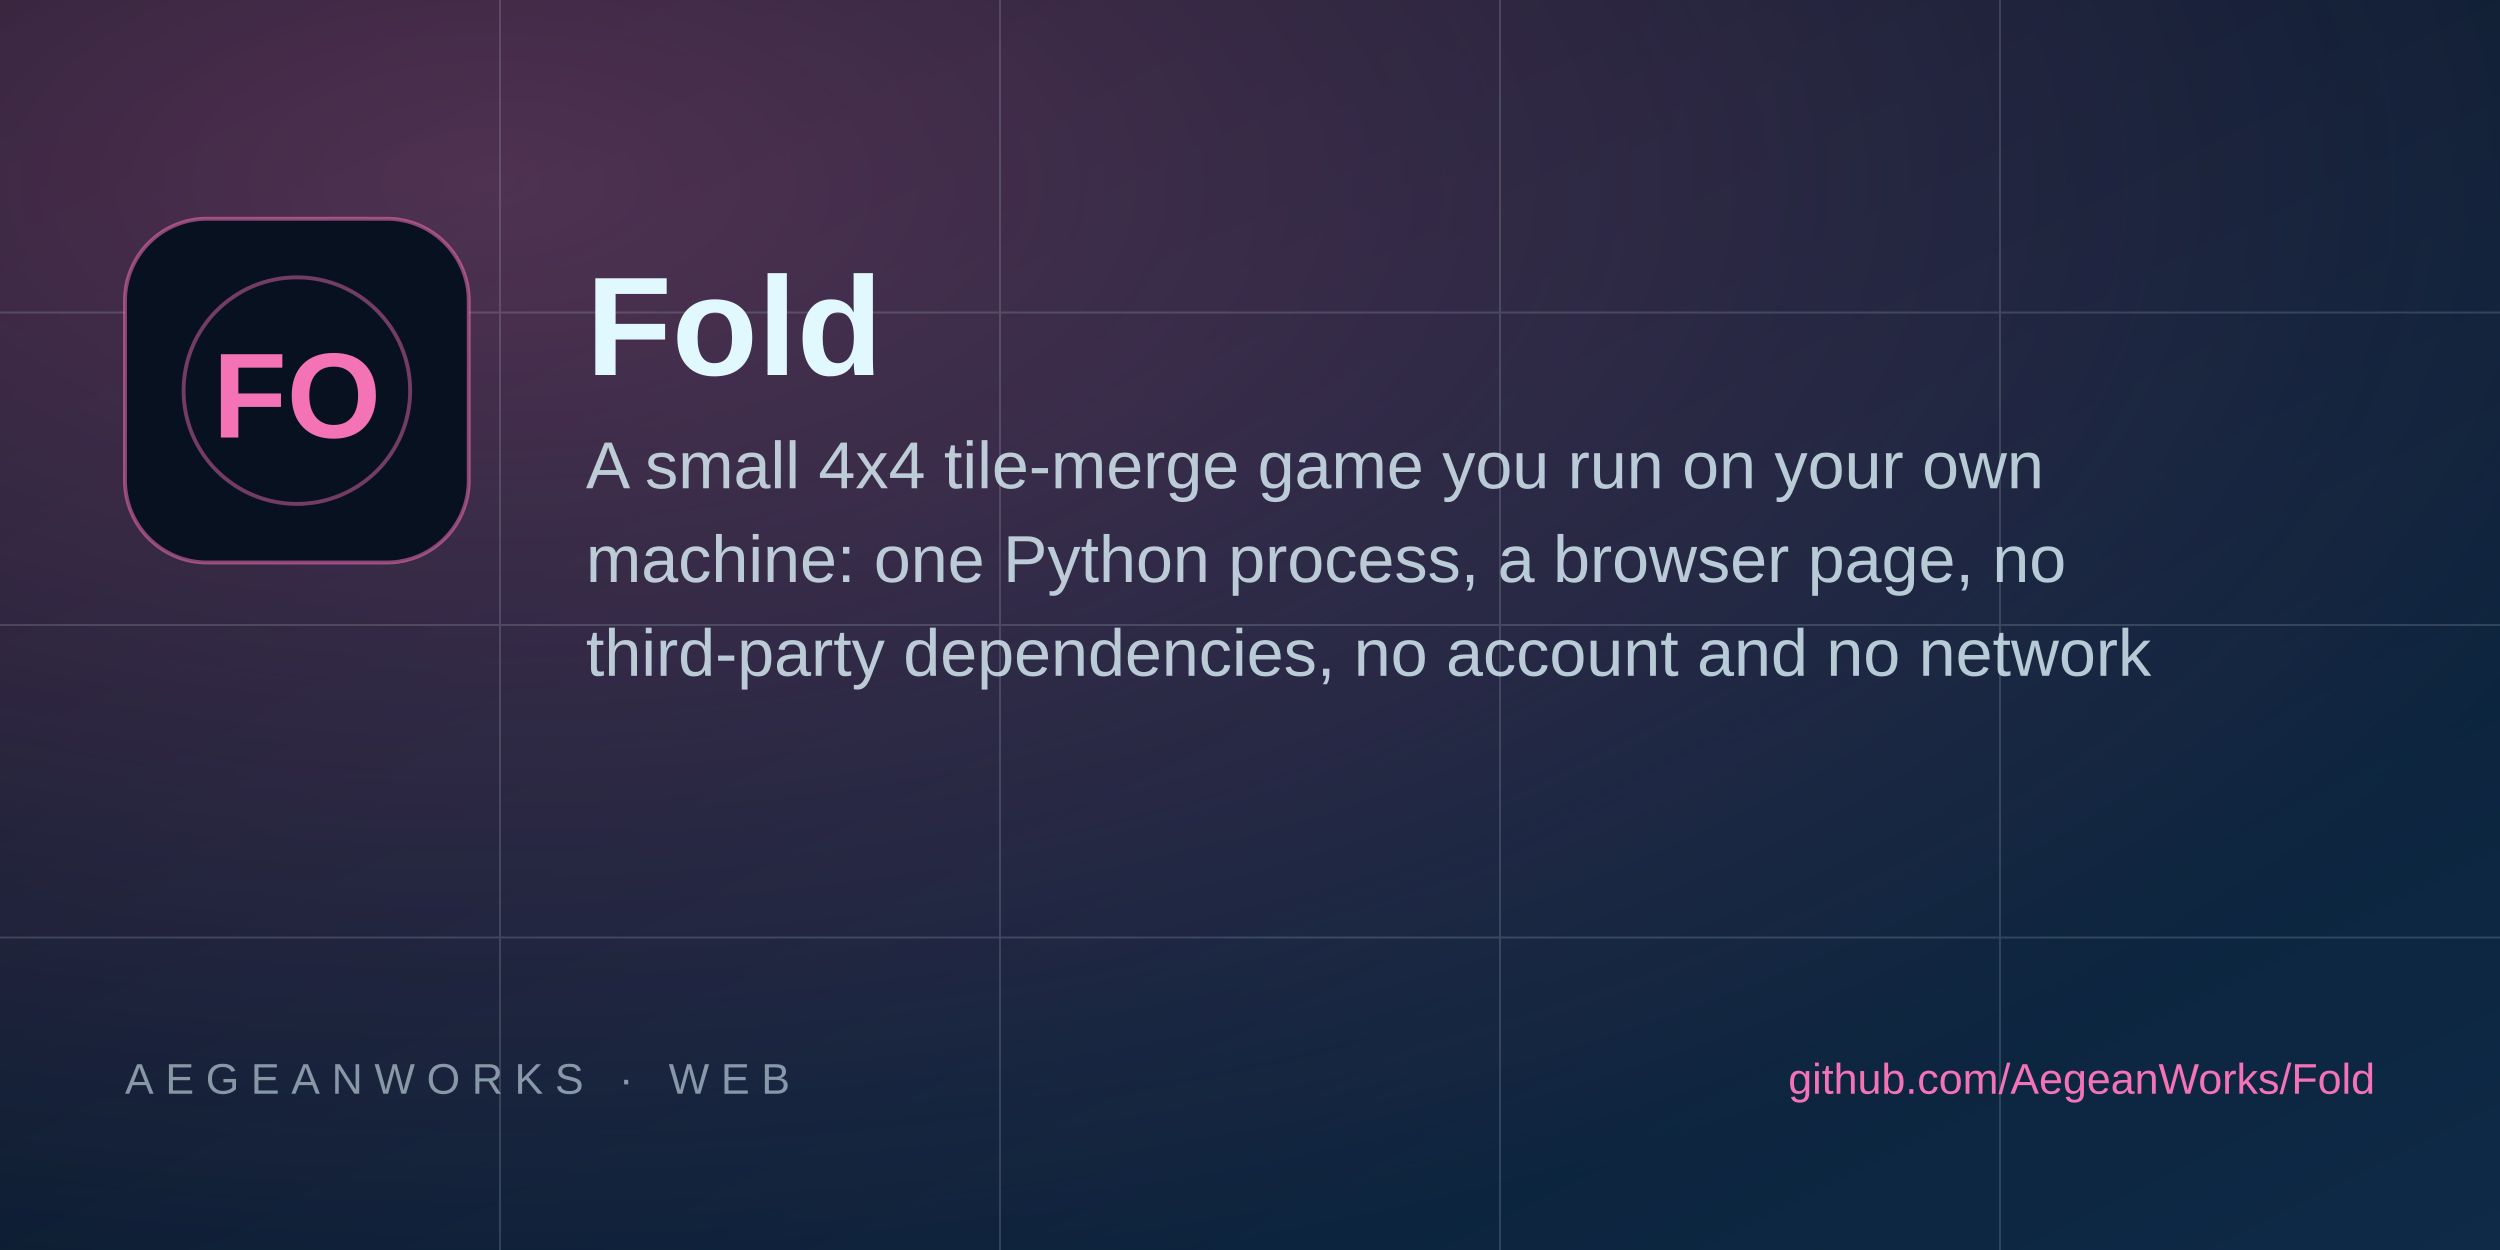
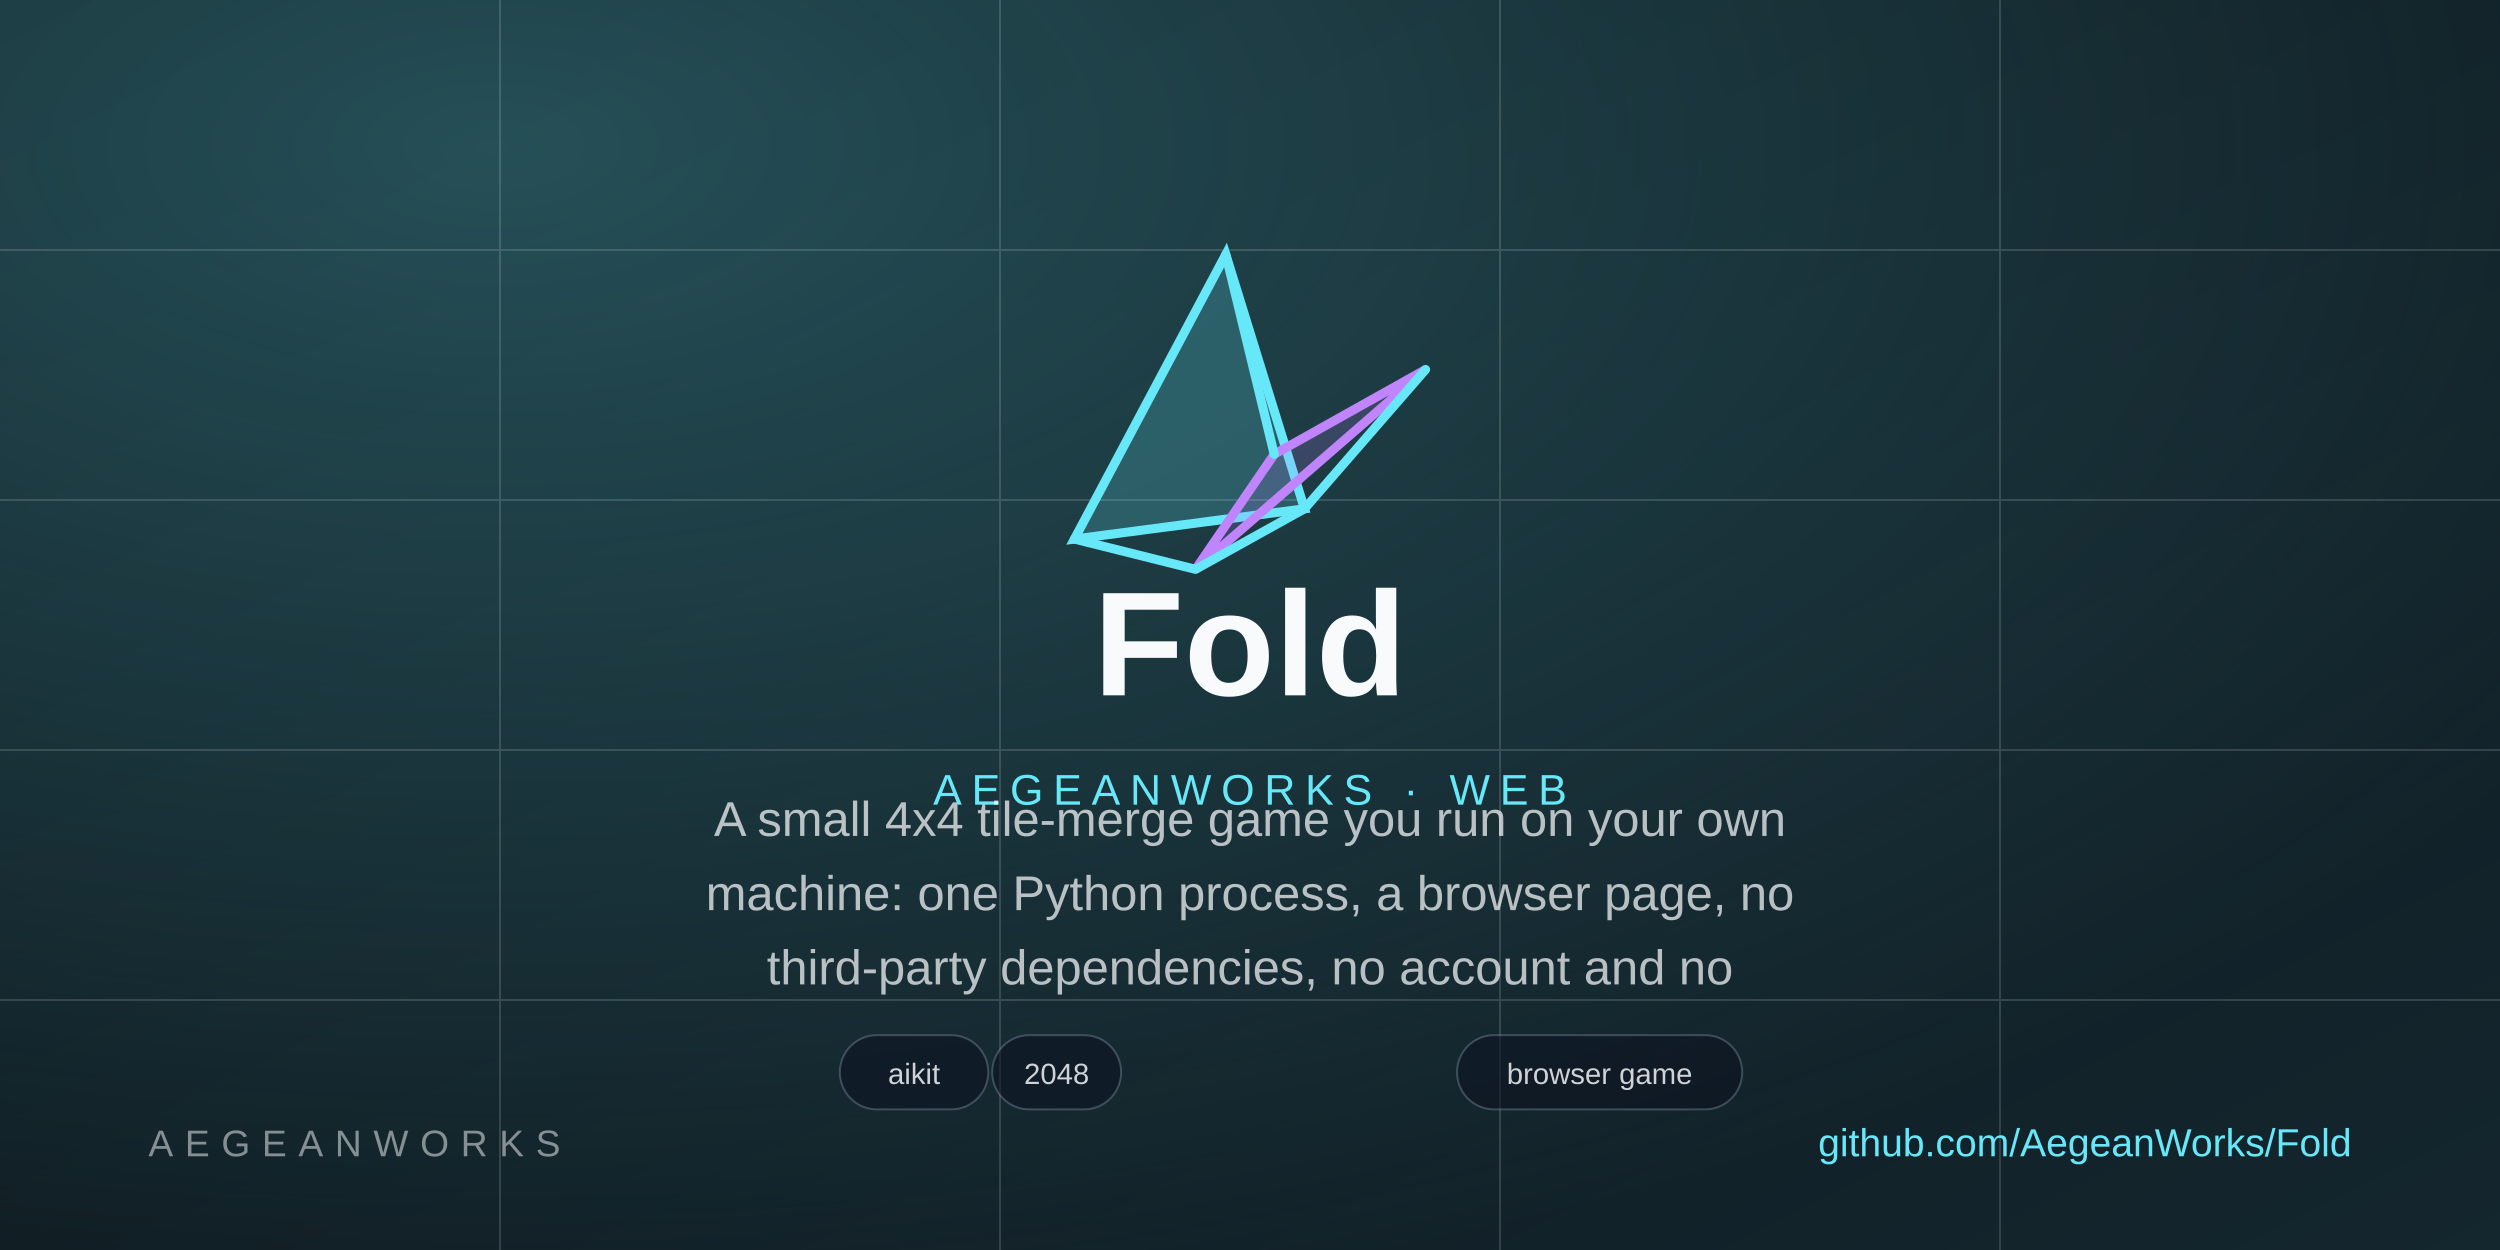
- <svg xmlns="http://www.w3.org/2000/svg" width="1280" height="640" viewBox="0 0 1280 640" role="img" aria-labelledby="title desc">
+ <svg xmlns="http://www.w3.org/2000/svg" width="1280" height="640" viewBox="0 0 1280 640" role="img" aria-labelledby="title desc" data-motif="origami" data-layout="center">
  <defs>
    <linearGradient id="bg" x1="0" y1="0" x2="1" y2="1">
-       <stop offset="0" stop-color="#07111f" />
-       <stop offset="1" stop-color="#0e2a47" />
+       <stop offset="0" stop-color="#0a1014" />
+       <stop offset="1" stop-color="#14262e" />
    </linearGradient>
-     <radialGradient id="glow" cx="0.2" cy="0.15" r="0.9">
-       <stop offset="0" stop-color="#f472b6" stop-opacity="0.30" />
-       <stop offset="1" stop-color="#f472b6" stop-opacity="0" />
+     <radialGradient id="glow" cx="0.2" cy="0.12" r="0.95">
+       <stop offset="0" stop-color="#67e8f9" stop-opacity="0.28" />
+       <stop offset="1" stop-color="#67e8f9" stop-opacity="0" />
    </radialGradient>
+     <linearGradient id="band" x1="0" y1="0" x2="1" y2="0">
+       <stop offset="0" stop-color="#67e8f9" />
+       <stop offset="1" stop-color="#c084fc" />
+     </linearGradient>
  </defs>
  <rect width="1280" height="640" fill="url(#bg)" />
  <rect width="1280" height="640" fill="url(#glow)" />
-   <g opacity="0.16" stroke="#e2f8ff">
-     <path d="M0 160h1280M0 320h1280M0 480h1280M256 0v640M512 0v640M768 0v640M1024 0v640" />
+   <g opacity="0.15" stroke="#F8FAFC">
+     <path d="M0 128H1280M0 256H1280M0 384H1280M0 512H1280M256 0V640M512 0V640M768 0V640M1024 0V640" />
  </g>
-   <rect x="64" y="112" width="176" height="176" rx="42" fill="#07111f" stroke="#f472b6" stroke-opacity="0.55" stroke-width="2" />
-   <circle cx="152" cy="200" r="58" fill="none" stroke="#f472b6" stroke-opacity="0.45" stroke-width="2" />
-   <text x="152" y="224" text-anchor="middle" font-family="Segoe UI, Arial, sans-serif" font-size="62" font-weight="700" fill="#f472b6">FO</text>
-   <text x="300" y="192" font-family="Segoe UI, Arial, sans-serif" font-size="72" font-weight="700" fill="#e2f8ff">Fold</text>
-   <text x="300" y="250" font-family="Segoe UI, Arial, sans-serif" font-size="34" fill="#e2f8ff" fill-opacity="0.78">A small 4x4 tile-merge game you run on your own</text>
-   <text x="300" y="298" font-family="Segoe UI, Arial, sans-serif" font-size="34" fill="#e2f8ff" fill-opacity="0.78">machine: one Python process, a browser page, no</text>
-   <text x="300" y="346" font-family="Segoe UI, Arial, sans-serif" font-size="34" fill="#e2f8ff" fill-opacity="0.78">third-party dependencies, no account and no network</text>
-   <text x="64" y="560" font-family="Segoe UI, Arial, sans-serif" font-size="22" letter-spacing="6" fill="#e2f8ff" fill-opacity="0.55">AEGEANWORKS · WEB</text>
-   <text x="1216" y="560" text-anchor="end" font-family="Segoe UI, Arial, sans-serif" font-size="22" fill="#f472b6">github.com/AegeanWorks/Fold</text>
+   <g transform="translate(640 214) scale(1.55)" opacity="1.0">
+     <path d="M-58 40L-8 -54L18 30Z" fill="#67e8f9" fill-opacity="0.20" stroke="#67e8f9" stroke-width="3" />
+     <path d="M-18 50L58 -16L8 12Z" fill="#c084fc" fill-opacity="0.18" stroke="#c084fc" stroke-width="3" />
+     <path d="M-8 -54L8 12M18 30L-18 50M-58 40L-18 50M58 -16L18 30" fill="none" stroke="#67e8f9" stroke-width="3" stroke-linecap="round" stroke-linejoin="round" />
+   </g>
+   <text x="640" y="356" text-anchor="middle" font-family="Segoe UI, Arial, sans-serif" font-size="76" font-weight="700" fill="#F8FAFC">Fold</text>
+   <text x="640" y="412" text-anchor="middle" font-family="Segoe UI, Arial, sans-serif" font-size="22" letter-spacing="5" fill="#67e8f9">AEGEANWORKS · WEB</text>
+   <text x="640" y="428" text-anchor="middle" font-family="Segoe UI, Arial, sans-serif" font-size="25" fill="#F8FAFC" fill-opacity="0.72">A small 4x4 tile-merge game you run on your own</text>
+   <text x="640" y="466" text-anchor="middle" font-family="Segoe UI, Arial, sans-serif" font-size="25" fill="#F8FAFC" fill-opacity="0.72">machine: one Python process, a browser page, no</text>
+   <text x="640" y="504" text-anchor="middle" font-family="Segoe UI, Arial, sans-serif" font-size="25" fill="#F8FAFC" fill-opacity="0.72">third-party dependencies, no account and no</text>
+   <rect x="430" y="530" width="76" height="38" rx="19" fill="#0B1220" fill-opacity="0.55" stroke="#94A3B8" stroke-opacity="0.35" />
+   <text x="468.0" y="555" text-anchor="middle" font-family="Segoe UI, Arial, sans-serif" font-size="15" fill="#F8FAFC" fill-opacity="0.82">aikit</text>
+   <rect x="508" y="530" width="66" height="38" rx="19" fill="#0B1220" fill-opacity="0.55" stroke="#94A3B8" stroke-opacity="0.35" />
+   <text x="541.0" y="555" text-anchor="middle" font-family="Segoe UI, Arial, sans-serif" font-size="15" fill="#F8FAFC" fill-opacity="0.82">2048</text>
+   <rect x="746" y="530" width="146" height="38" rx="19" fill="#0B1220" fill-opacity="0.55" stroke="#94A3B8" stroke-opacity="0.35" />
+   <text x="819.0" y="555" text-anchor="middle" font-family="Segoe UI, Arial, sans-serif" font-size="15" fill="#F8FAFC" fill-opacity="0.82">browser game</text>
+   <text x="76" y="592" font-family="Segoe UI, Arial, sans-serif" font-size="19" letter-spacing="6" fill="#F8FAFC" fill-opacity="0.50">AEGEANWORKS</text>
+   <text x="1204" y="592" text-anchor="end" font-family="Segoe UI, Arial, sans-serif" font-size="20" fill="#67e8f9">github.com/AegeanWorks/Fold</text>
</svg>
